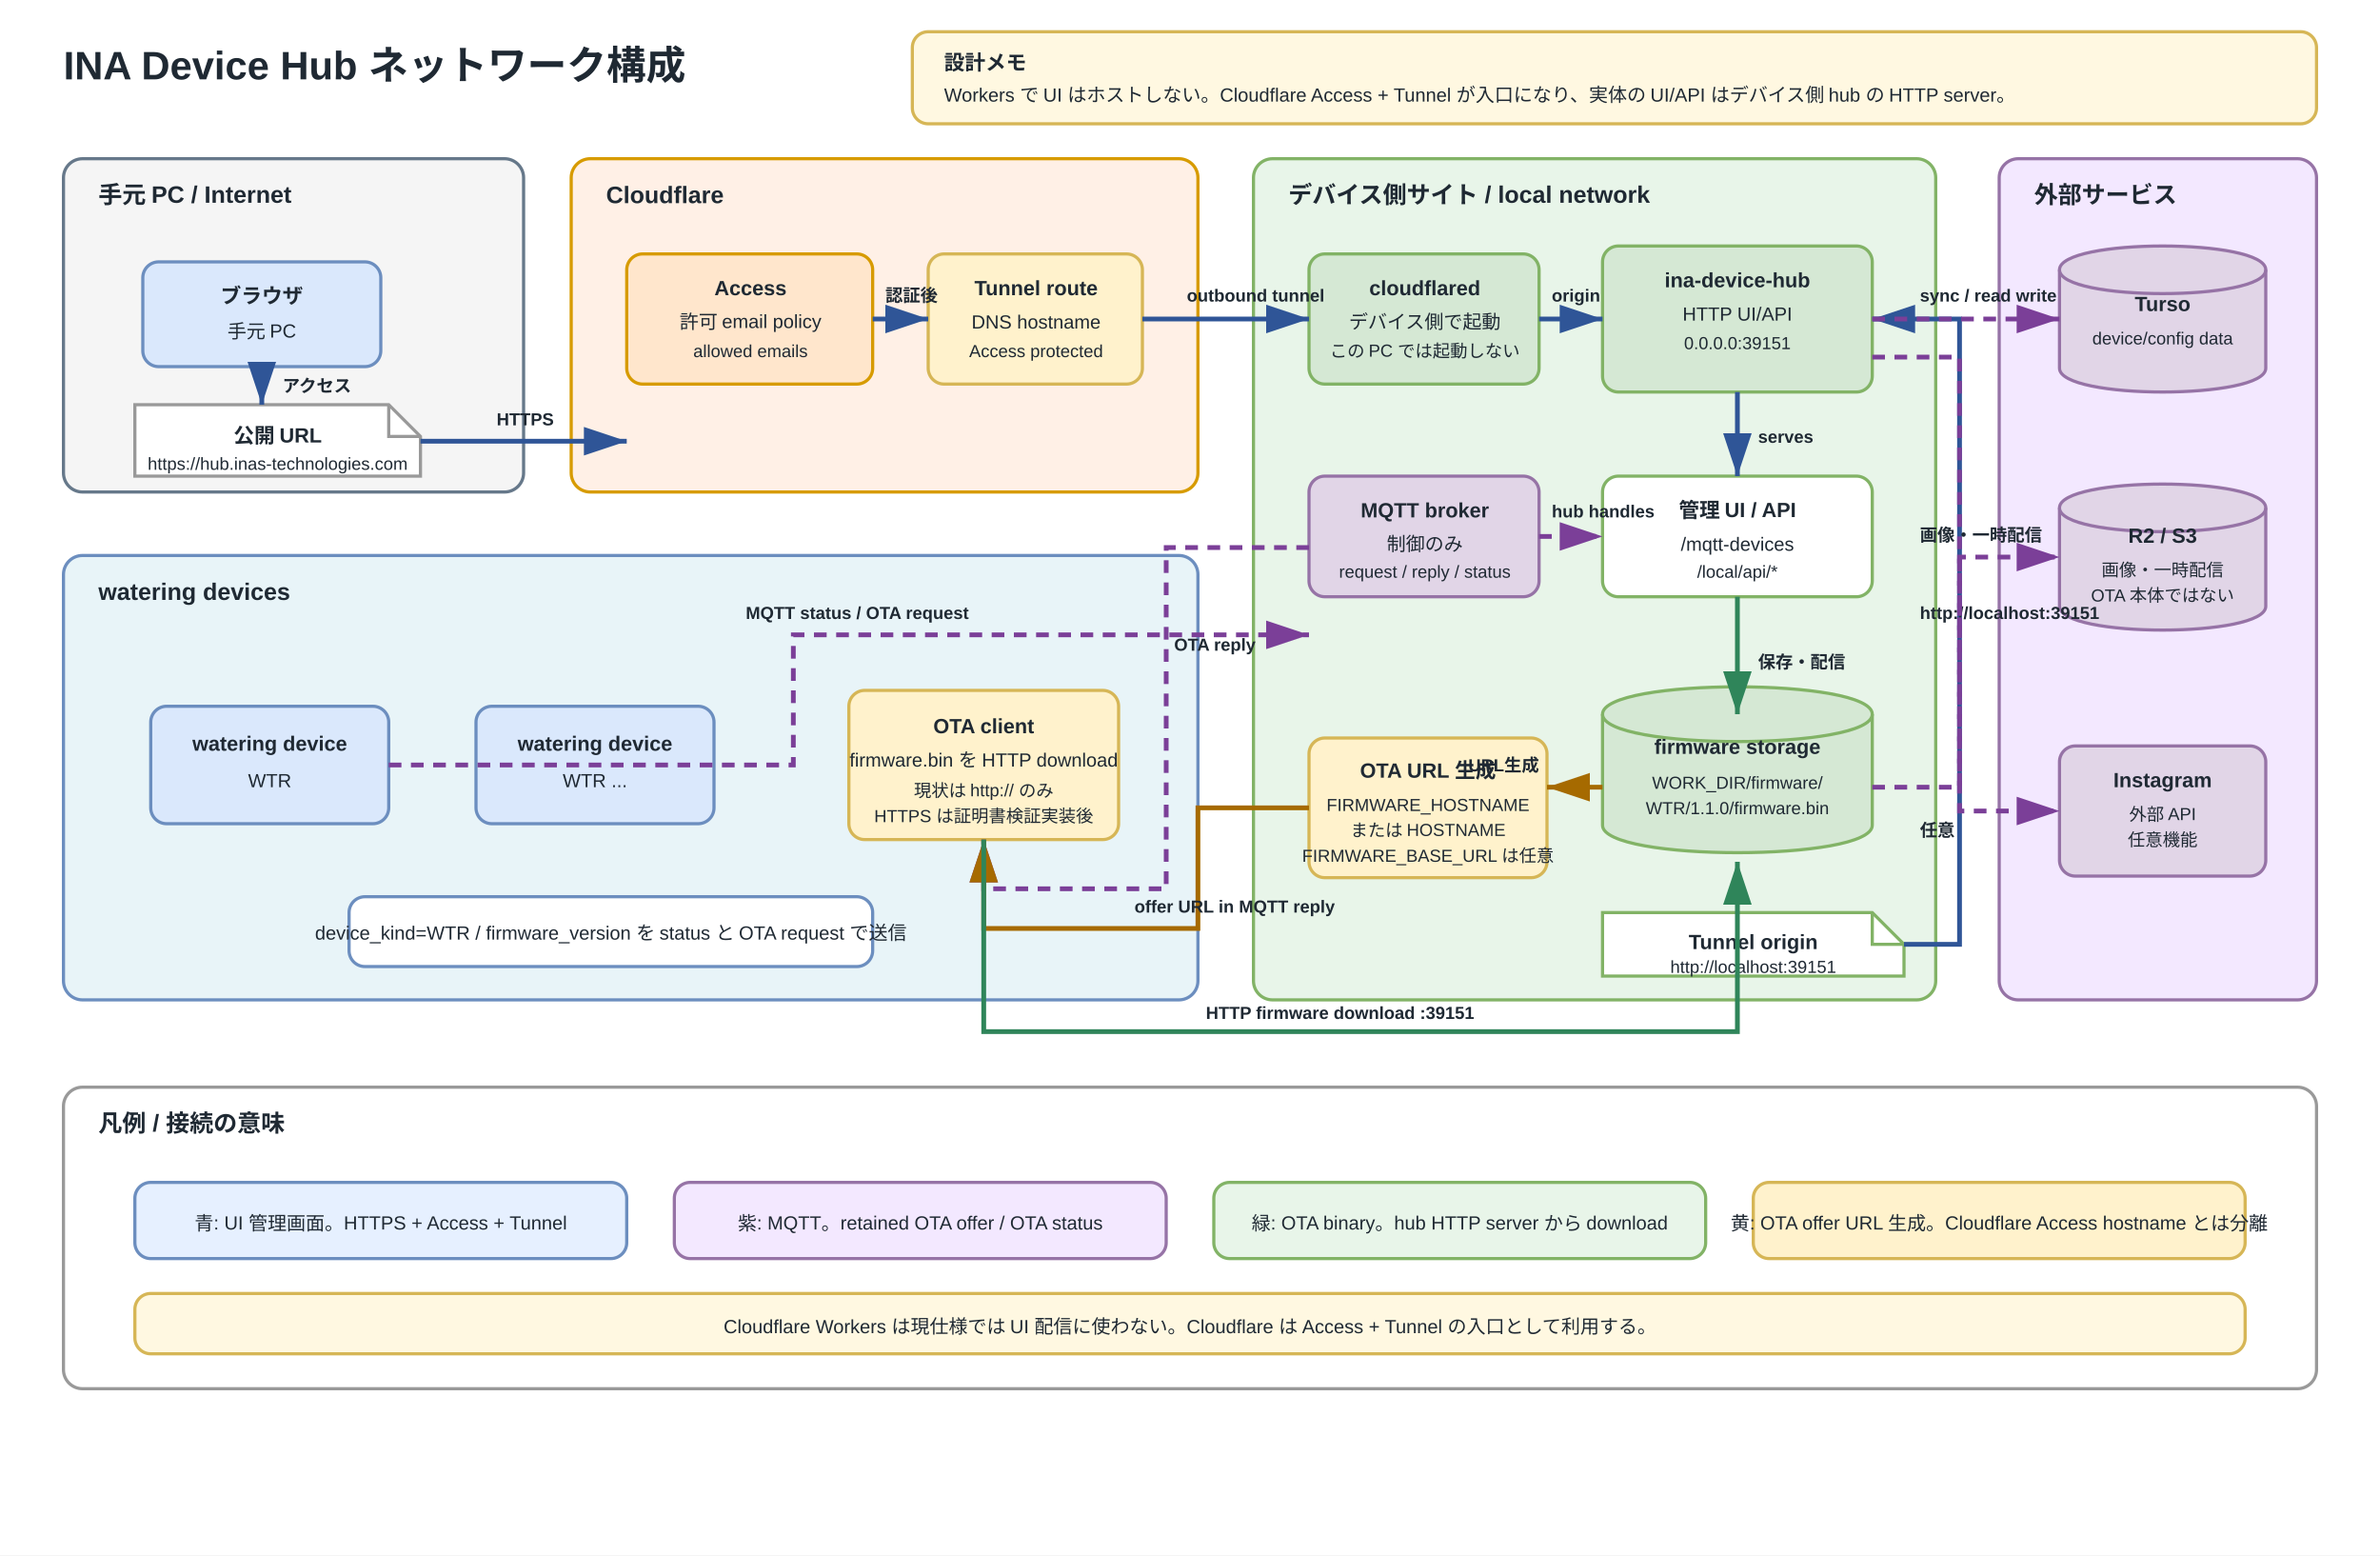
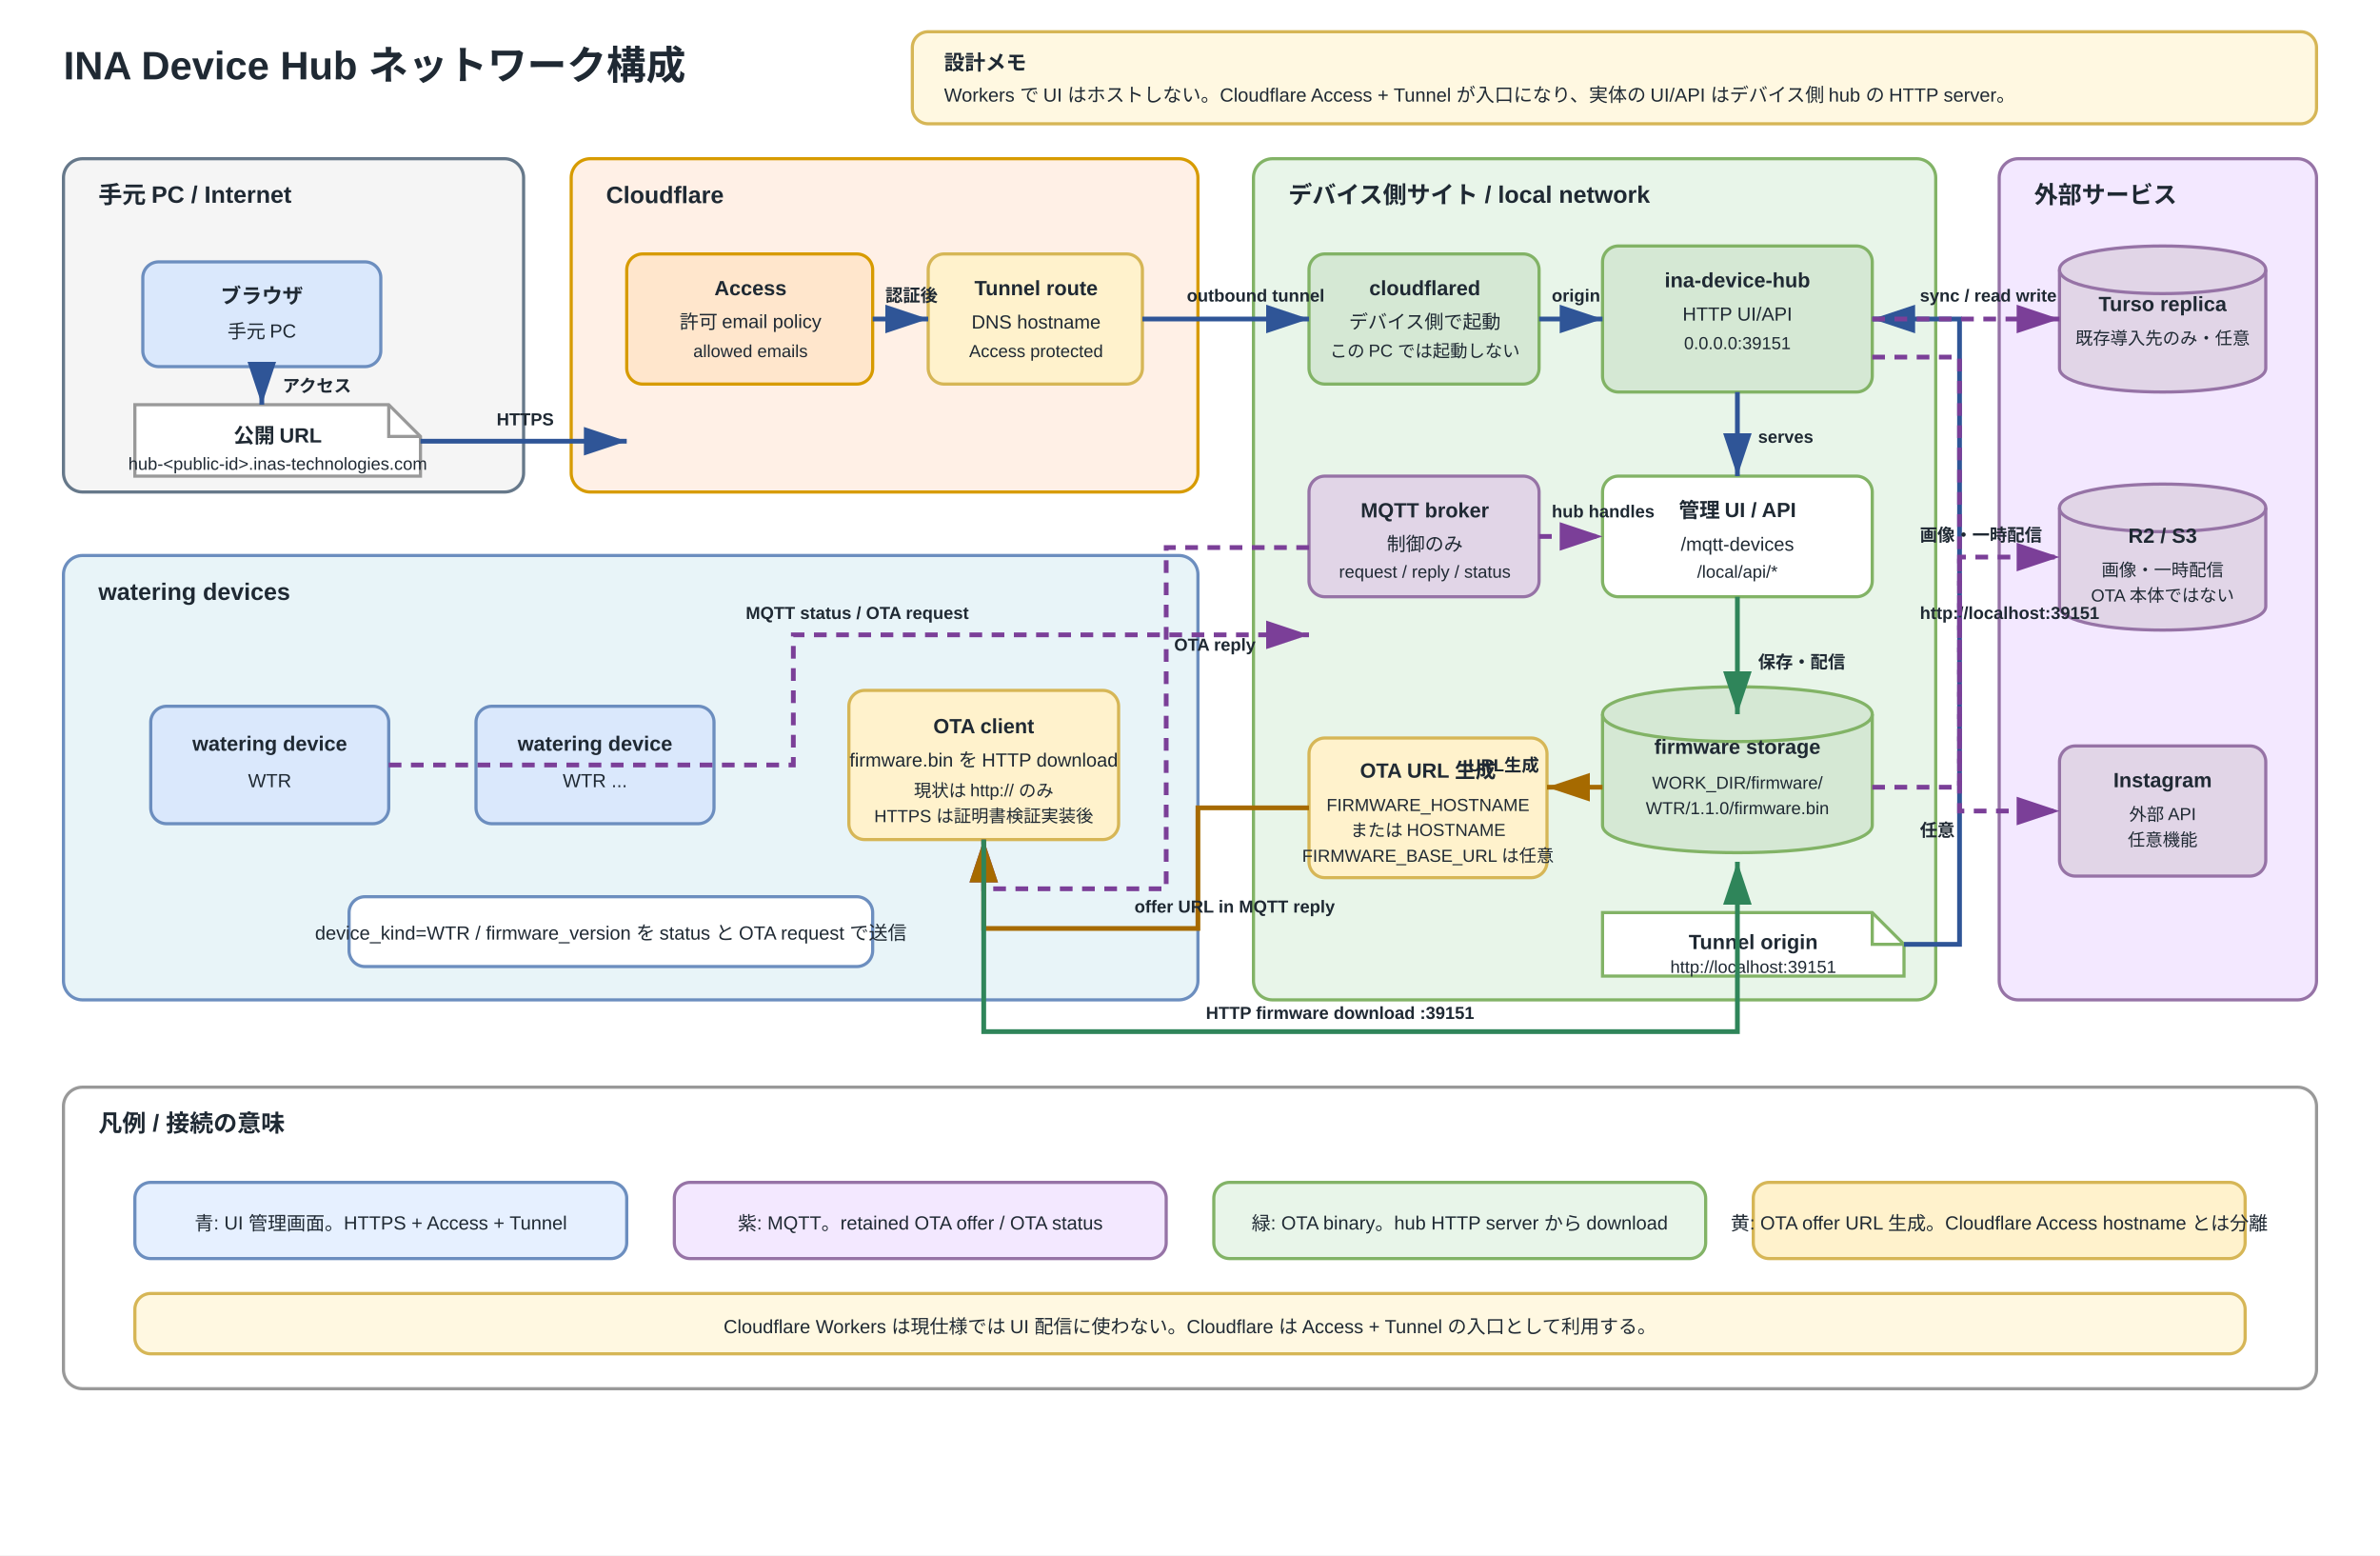
<svg xmlns="http://www.w3.org/2000/svg" width="1500" height="980" viewBox="0 0 1500 980" role="img" aria-labelledby="title desc">
  <defs>
    <marker id="arrow-blue" markerWidth="10" markerHeight="10" refX="9" refY="3" orient="auto" markerUnits="strokeWidth">
      <path d="M0,0 L0,6 L9,3 z" fill="#2f5597" />
    </marker>
    <marker id="arrow-green" markerWidth="10" markerHeight="10" refX="9" refY="3" orient="auto" markerUnits="strokeWidth">
      <path d="M0,0 L0,6 L9,3 z" fill="#2f855a" />
    </marker>
    <marker id="arrow-purple" markerWidth="10" markerHeight="10" refX="9" refY="3" orient="auto" markerUnits="strokeWidth">
      <path d="M0,0 L0,6 L9,3 z" fill="#7b3f98" />
    </marker>
    <marker id="arrow-yellow" markerWidth="10" markerHeight="10" refX="9" refY="3" orient="auto" markerUnits="strokeWidth">
      <path d="M0,0 L0,6 L9,3 z" fill="#a66a00" />
    </marker>
    <style>
      text { font-family: "Noto Sans JP", "Yu Gothic", "Meiryo", Arial, sans-serif; fill: #1f2933; }
      .title { font-size: 25px; font-weight: 700; }
      .section { font-size: 15px; font-weight: 700; }
      .box-title { font-size: 13px; font-weight: 700; }
      .body { font-size: 12px; }
      .small { font-size: 11px; }
      .label { font-size: 11px; font-weight: 700; }
      .container { rx: 12; ry: 12; stroke-width: 2; }
      .box { rx: 10; ry: 10; stroke-width: 2; }
      .doc { stroke-width: 2; }
      .edge-blue { fill: none; stroke: #2f5597; stroke-width: 3; marker-end: url(#arrow-blue); }
      .edge-green { fill: none; stroke: #2f855a; stroke-width: 3; marker-end: url(#arrow-green); }
      .edge-purple { fill: none; stroke: #7b3f98; stroke-width: 3; stroke-dasharray: 8 6; marker-end: url(#arrow-purple); }
      .edge-yellow { fill: none; stroke: #a66a00; stroke-width: 3; marker-end: url(#arrow-yellow); }
      .edge-muted { fill: none; stroke: #8795a1; stroke-width: 2; marker-end: url(#arrow-blue); opacity: .45; }
    </style>
  </defs>
  <rect width="1500" height="980" fill="#ffffff" />
  <text x="40" y="50" class="title">INA Device Hub ネットワーク構成</text>
  <rect x="575" y="20" width="885" height="58" class="box" fill="#fff8e1" stroke="#d6b656" />
  <text x="595" y="44" class="box-title">設計メモ</text>
  <text x="595" y="64" class="body">Workers で UI はホストしない。Cloudflare Access + Tunnel が入口になり、実体の UI/API はデバイス側 hub の HTTP server。</text>
  <rect x="40" y="100" width="290" height="210" class="container" fill="#f5f5f5" stroke="#66788a" />
  <text x="62" y="128" class="section">手元 PC / Internet</text>
  <rect x="90" y="165" width="150" height="66" class="box" fill="#dae8fc" stroke="#6c8ebf" />
  <text x="165" y="191" text-anchor="middle" class="box-title">ブラウザ</text>
  <text x="165" y="213" text-anchor="middle" class="body">手元 PC</text>
  <path d="M85 255 L245 255 L265 275 L265 300 L85 300 Z" class="doc" fill="#ffffff" stroke="#999999" />
  <path d="M245 255 L245 275 L265 275" class="doc" fill="none" stroke="#999999" />
  <text x="175" y="279" text-anchor="middle" class="box-title">公開 URL</text>
-   <text x="175" y="296" text-anchor="middle" class="small">https://hub.inas-technologies.com</text>
+   <text x="175" y="296" text-anchor="middle" class="small">hub-&lt;public-id&gt;.inas-technologies.com</text>
  <rect x="360" y="100" width="395" height="210" class="container" fill="#fff0e6" stroke="#d79b00" />
  <text x="382" y="128" class="section">Cloudflare</text>
  <rect x="395" y="160" width="155" height="82" class="box" fill="#ffe6cc" stroke="#d79b00" />
  <text x="473" y="186" text-anchor="middle" class="box-title">Access</text>
  <text x="473" y="207" text-anchor="middle" class="body">許可 email policy</text>
  <text x="473" y="225" text-anchor="middle" class="small">allowed emails</text>
  <rect x="585" y="160" width="135" height="82" class="box" fill="#fff2cc" stroke="#d6b656" />
  <text x="653" y="186" text-anchor="middle" class="box-title">Tunnel route</text>
  <text x="653" y="207" text-anchor="middle" class="body">DNS hostname</text>
  <text x="653" y="225" text-anchor="middle" class="small">Access protected</text>
  <rect x="790" y="100" width="430" height="530" class="container" fill="#e8f5e9" stroke="#82b366" />
  <text x="812" y="128" class="section">デバイス側サイト / local network</text>
  <rect x="825" y="160" width="145" height="82" class="box" fill="#d5e8d4" stroke="#82b366" />
  <text x="898" y="186" text-anchor="middle" class="box-title">cloudflared</text>
  <text x="898" y="207" text-anchor="middle" class="body">デバイス側で起動</text>
  <text x="898" y="225" text-anchor="middle" class="small">この PC では起動しない</text>
  <rect x="1010" y="155" width="170" height="92" class="box" fill="#d5e8d4" stroke="#82b366" />
  <text x="1095" y="181" text-anchor="middle" class="box-title">ina-device-hub</text>
  <text x="1095" y="202" text-anchor="middle" class="body">HTTP UI/API</text>
  <text x="1095" y="220" text-anchor="middle" class="small">0.0.0.0:39151</text>
  <rect x="1010" y="300" width="170" height="76" class="box" fill="#ffffff" stroke="#82b366" />
  <text x="1095" y="326" text-anchor="middle" class="box-title">管理 UI / API</text>
  <text x="1095" y="347" text-anchor="middle" class="body">/mqtt-devices</text>
  <text x="1095" y="364" text-anchor="middle" class="small">/local/api/*</text>
  <rect x="825" y="300" width="145" height="76" class="box" fill="#e1d5e7" stroke="#9673a6" />
  <text x="898" y="326" text-anchor="middle" class="box-title">MQTT broker</text>
  <text x="898" y="347" text-anchor="middle" class="body">制御のみ</text>
  <text x="898" y="364" text-anchor="middle" class="small">request / reply / status</text>
  <path d="M1010 450 C1010 427 1180 427 1180 450 L1180 520 C1180 543 1010 543 1010 520 Z" fill="#d5e8d4" stroke="#82b366" stroke-width="2" />
  <path d="M1010 450 C1010 473 1180 473 1180 450" fill="none" stroke="#82b366" stroke-width="2" />
  <text x="1095" y="475" text-anchor="middle" class="box-title">firmware storage</text>
  <text x="1095" y="497" text-anchor="middle" class="small">WORK_DIR/firmware/</text>
  <text x="1095" y="513" text-anchor="middle" class="small">WTR/1.1.0/firmware.bin</text>
  <rect x="825" y="465" width="150" height="88" class="box" fill="#fff2cc" stroke="#d6b656" />
  <text x="900" y="490" text-anchor="middle" class="box-title">OTA URL 生成</text>
  <text x="900" y="511" text-anchor="middle" class="small">FIRMWARE_HOSTNAME</text>
  <text x="900" y="527" text-anchor="middle" class="small">または HOSTNAME</text>
  <text x="900" y="543" text-anchor="middle" class="small">FIRMWARE_BASE_URL は任意</text>
  <path d="M1010 575 L1180 575 L1200 595 L1200 615 L1010 615 Z" class="doc" fill="#ffffff" stroke="#82b366" />
  <path d="M1180 575 L1180 595 L1200 595" class="doc" fill="none" stroke="#82b366" />
  <text x="1105" y="598" text-anchor="middle" class="box-title">Tunnel origin</text>
  <text x="1105" y="613" text-anchor="middle" class="small">http://localhost:39151</text>
  <rect x="40" y="350" width="715" height="280" class="container" fill="#e8f4f8" stroke="#6c8ebf" />
  <text x="62" y="378" class="section">watering devices</text>
  <rect x="95" y="445" width="150" height="74" class="box" fill="#dae8fc" stroke="#6c8ebf" />
  <text x="170" y="473" text-anchor="middle" class="box-title">watering device</text>
  <text x="170" y="496" text-anchor="middle" class="body">WTR</text>
  <rect x="300" y="445" width="150" height="74" class="box" fill="#dae8fc" stroke="#6c8ebf" />
  <text x="375" y="473" text-anchor="middle" class="box-title">watering device</text>
  <text x="375" y="496" text-anchor="middle" class="body">WTR ...</text>
  <rect x="535" y="435" width="170" height="94" class="box" fill="#fff2cc" stroke="#d6b656" />
  <text x="620" y="462" text-anchor="middle" class="box-title">OTA client</text>
  <text x="620" y="483" text-anchor="middle" class="body">firmware.bin を HTTP download</text>
  <text x="620" y="502" text-anchor="middle" class="small">現状は http:// のみ</text>
  <text x="620" y="518" text-anchor="middle" class="small">HTTPS は証明書検証実装後</text>
  <rect x="220" y="565" width="330" height="44" class="box" fill="#ffffff" stroke="#6c8ebf" />
  <text x="385" y="592" text-anchor="middle" class="body">device_kind=WTR / firmware_version を status と OTA request で送信</text>
  <rect x="1260" y="100" width="200" height="530" class="container" fill="#f3e8ff" stroke="#9673a6" />
  <text x="1282" y="128" class="section">外部サービス</text>
  <path d="M1298 170 C1298 150 1428 150 1428 170 L1428 232 C1428 252 1298 252 1298 232 Z" fill="#e1d5e7" stroke="#9673a6" stroke-width="2" />
  <path d="M1298 170 C1298 190 1428 190 1428 170" fill="none" stroke="#9673a6" stroke-width="2" />
-   <text x="1363" y="196" text-anchor="middle" class="box-title">Turso</text>
-   <text x="1363" y="217" text-anchor="middle" class="small">device/config data</text>
+   <text x="1363" y="196" text-anchor="middle" class="box-title">Turso replica</text>
+   <text x="1363" y="217" text-anchor="middle" class="small">既存導入先のみ・任意</text>
  <path d="M1298 320 C1298 300 1428 300 1428 320 L1428 382 C1428 402 1298 402 1298 382 Z" fill="#e1d5e7" stroke="#9673a6" stroke-width="2" />
  <path d="M1298 320 C1298 340 1428 340 1428 320" fill="none" stroke="#9673a6" stroke-width="2" />
  <text x="1363" y="342" text-anchor="middle" class="box-title">R2 / S3</text>
  <text x="1363" y="363" text-anchor="middle" class="small">画像・一時配信</text>
  <text x="1363" y="379" text-anchor="middle" class="small">OTA 本体ではない</text>
  <rect x="1298" y="470" width="130" height="82" class="box" fill="#e1d5e7" stroke="#9673a6" />
  <text x="1363" y="496" text-anchor="middle" class="box-title">Instagram</text>
  <text x="1363" y="517" text-anchor="middle" class="small">外部 API</text>
  <text x="1363" y="533" text-anchor="middle" class="small">任意機能</text>
  <rect x="40" y="685" width="1420" height="190" class="container" fill="#ffffff" stroke="#999999" />
  <text x="62" y="713" class="section">凡例 / 接続の意味</text>
  <rect x="85" y="745" width="310" height="48" class="box" fill="#e6f0ff" stroke="#6c8ebf" />
  <text x="240" y="775" text-anchor="middle" class="body">青: UI 管理画面。HTTPS + Access + Tunnel</text>
  <rect x="425" y="745" width="310" height="48" class="box" fill="#f3e8ff" stroke="#9673a6" />
  <text x="580" y="775" text-anchor="middle" class="body">紫: MQTT。retained OTA offer / OTA status</text>
  <rect x="765" y="745" width="310" height="48" class="box" fill="#e8f5e9" stroke="#82b366" />
  <text x="920" y="775" text-anchor="middle" class="body">緑: OTA binary。hub HTTP server から download</text>
  <rect x="1105" y="745" width="310" height="48" class="box" fill="#fff2cc" stroke="#d6b656" />
  <text x="1260" y="775" text-anchor="middle" class="body">黄: OTA offer URL 生成。Cloudflare Access hostname とは分離</text>
  <rect x="85" y="815" width="1330" height="38" class="box" fill="#fff8e1" stroke="#d6b656" />
  <text x="750" y="840" text-anchor="middle" class="body">Cloudflare Workers は現仕様では UI 配信に使わない。Cloudflare は Access + Tunnel の入口として利用する。</text>
  <path d="M165 231 V255" class="edge-blue" />
  <text x="178" y="247" class="label" fill="#2f5597">アクセス</text>
  <path d="M265 278 H395" class="edge-blue" />
  <text x="313" y="268" class="label" fill="#2f5597">HTTPS</text>
  <path d="M550 201 H585" class="edge-blue" />
  <text x="558" y="190" class="label" fill="#2f5597">認証後</text>
  <path d="M720 201 H825" class="edge-blue" />
  <text x="748" y="190" class="label" fill="#2f5597">outbound tunnel</text>
  <path d="M970 201 H1010" class="edge-blue" />
  <text x="978" y="190" class="label" fill="#2f5597">origin</text>
  <path d="M1095 247 V300" class="edge-blue" />
  <text x="1108" y="279" class="label" fill="#2f5597">serves</text>
  <path d="M1200 595 H1235 V201 H1180" class="edge-blue" />
  <text x="1210" y="390" class="label" fill="#2f5597">http://localhost:39151</text>
  <path d="M245 482 H500 V400 H825" class="edge-purple" />
  <text x="470" y="390" class="label" fill="#7b3f98">MQTT status / OTA request</text>
  <path d="M825 345 H735 V560 H620 V529" class="edge-purple" />
  <text x="740" y="410" class="label" fill="#7b3f98">OTA reply</text>
  <path d="M970 338 H1010" class="edge-purple" />
  <text x="978" y="326" class="label" fill="#7b3f98">hub handles</text>
  <path d="M1095 376 V450" class="edge-green" />
  <text x="1108" y="421" class="label" fill="#2f855a">保存・配信</text>
  <path d="M1010 496 H975" class="edge-yellow" />
  <text x="970" y="486" text-anchor="end" class="label" fill="#a66a00">URL生成</text>
  <path d="M825 509 H755 V585 H620 V529" class="edge-yellow" />
  <text x="715" y="575" class="label" fill="#a66a00">offer URL in MQTT reply</text>
  <path d="M620 529 V650 H1095 V543" class="edge-green" />
  <text x="760" y="642" class="label" fill="#2f855a">HTTP firmware download :39151</text>
  <path d="M1180 201 H1298" class="edge-purple" />
  <text x="1210" y="190" class="label" fill="#7b3f98">sync / read write</text>
  <path d="M1180 496 H1235 V351 H1298" class="edge-purple" />
  <text x="1210" y="341" class="label" fill="#7b3f98">画像・一時配信</text>
  <path d="M1180 225 H1235 V511 H1298" class="edge-purple" />
  <text x="1210" y="527" class="label" fill="#7b3f98">任意</text>
</svg>
